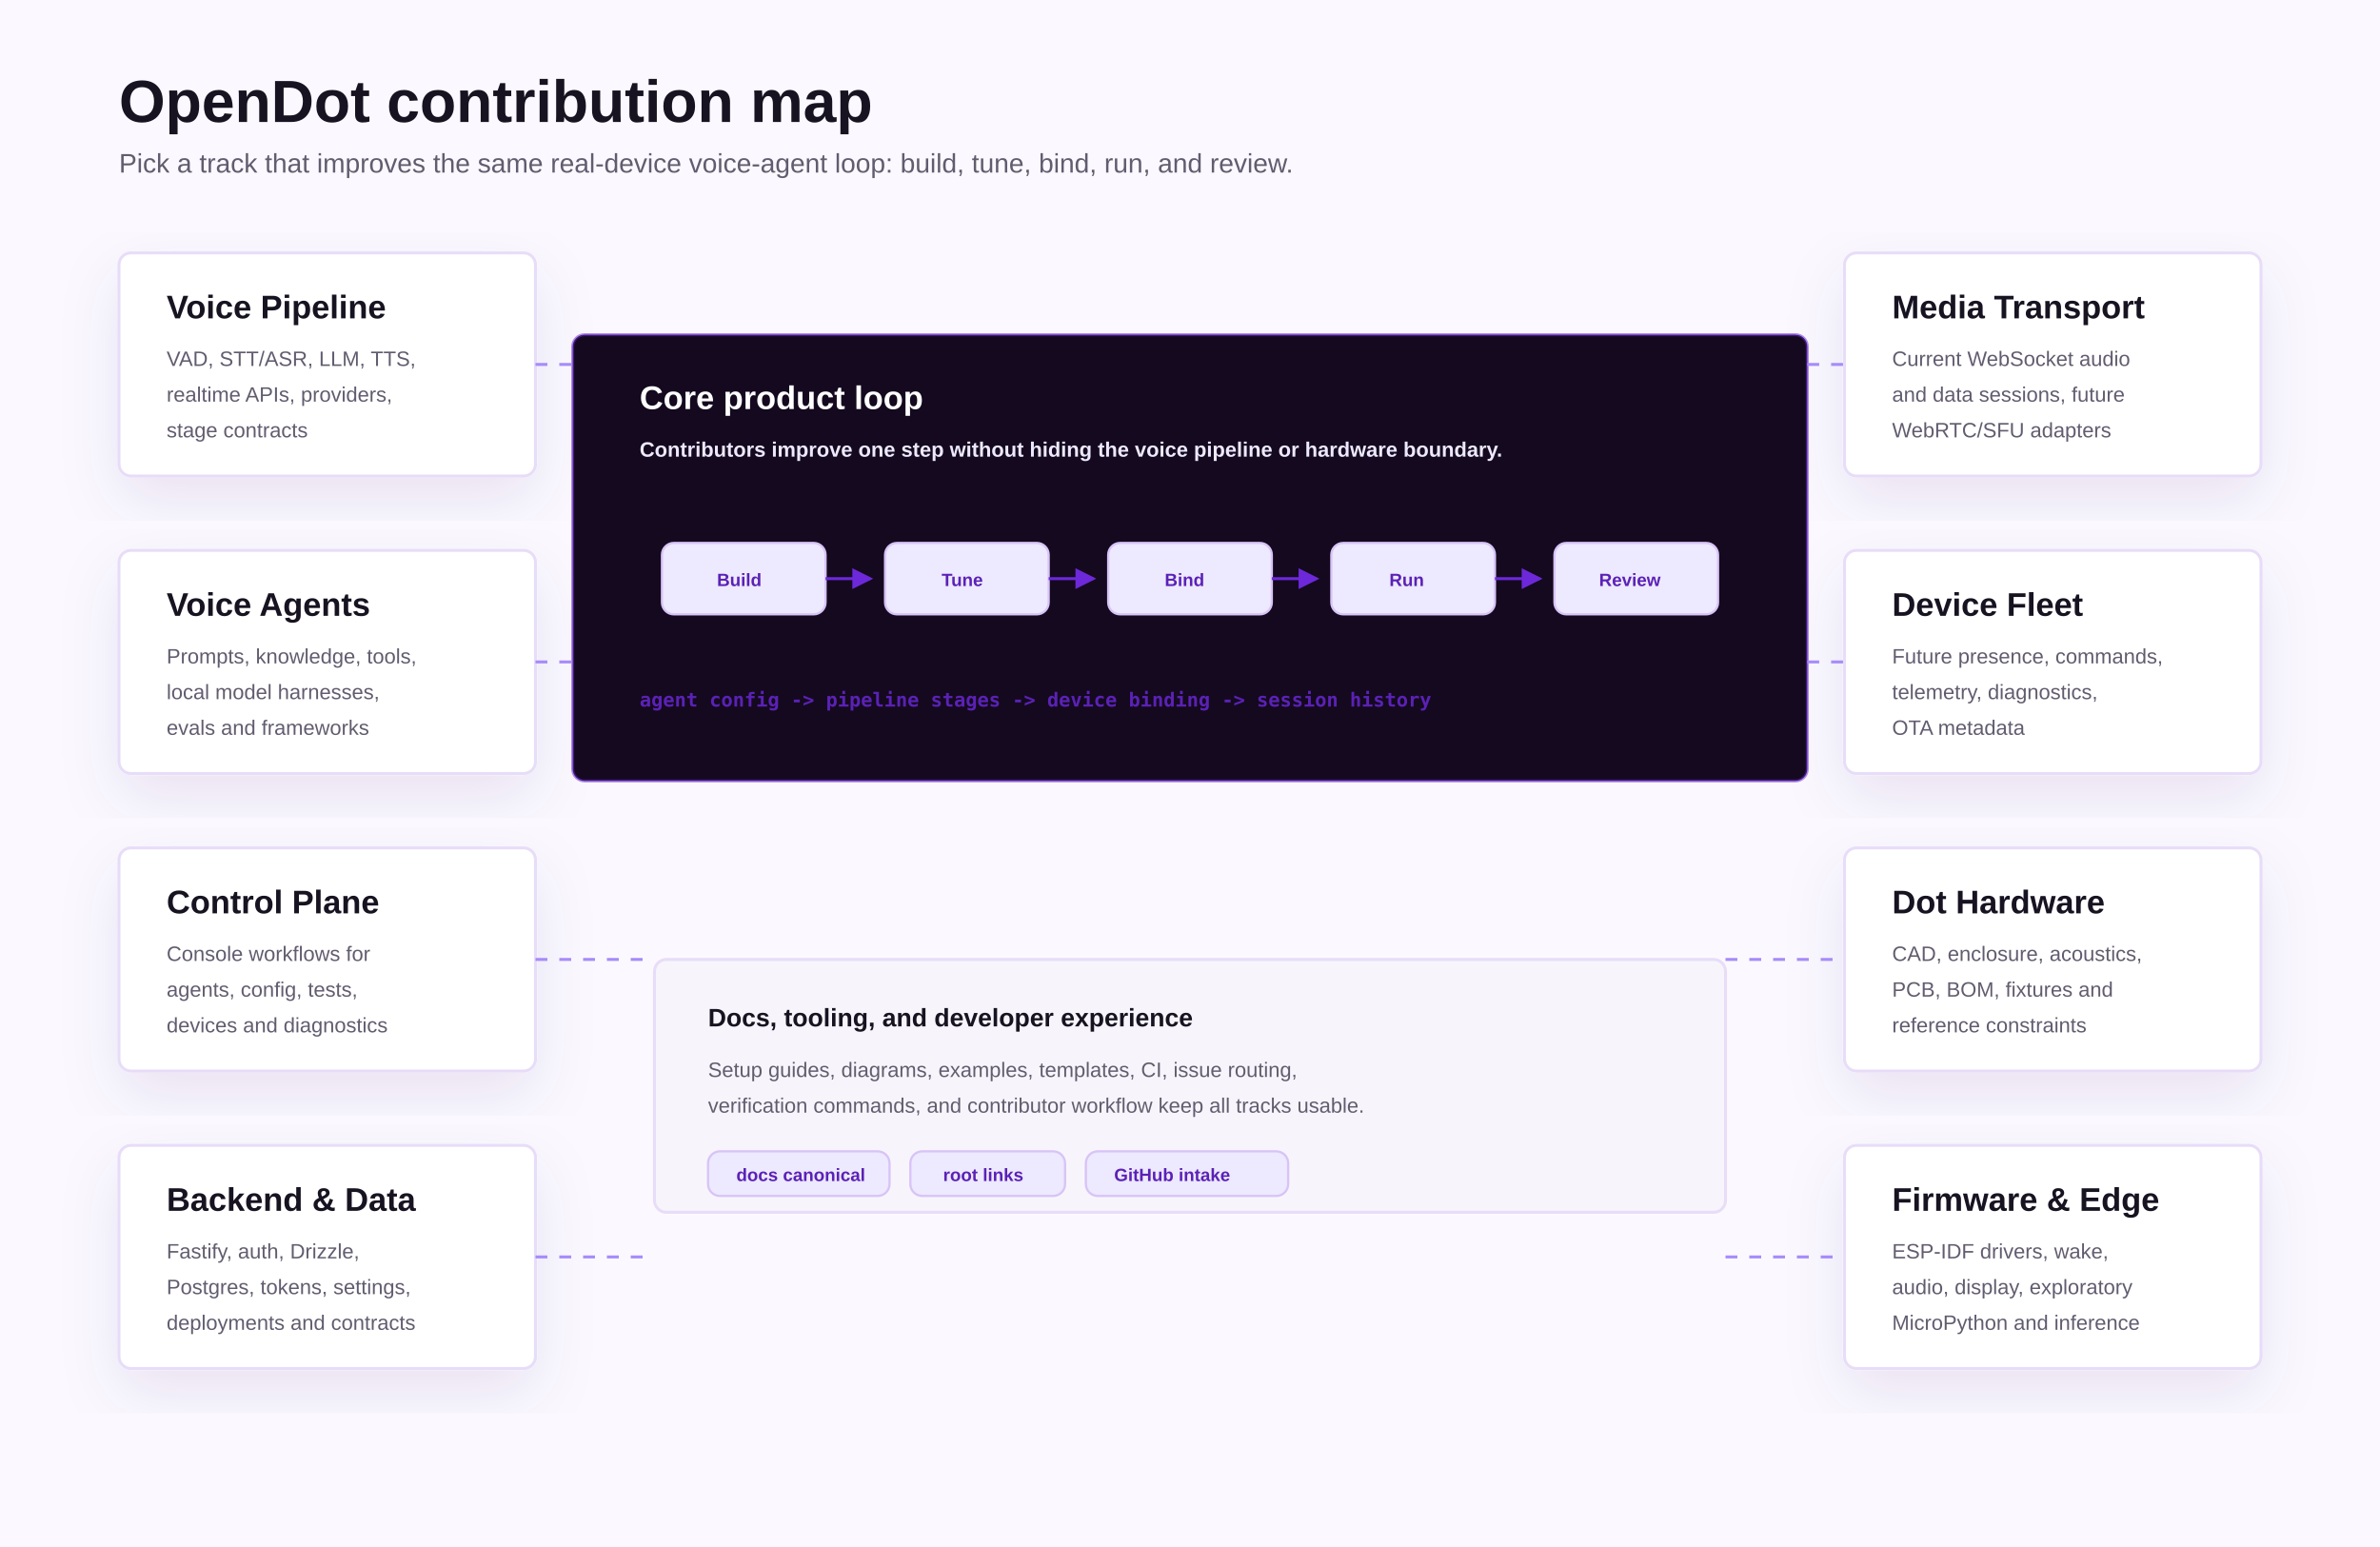
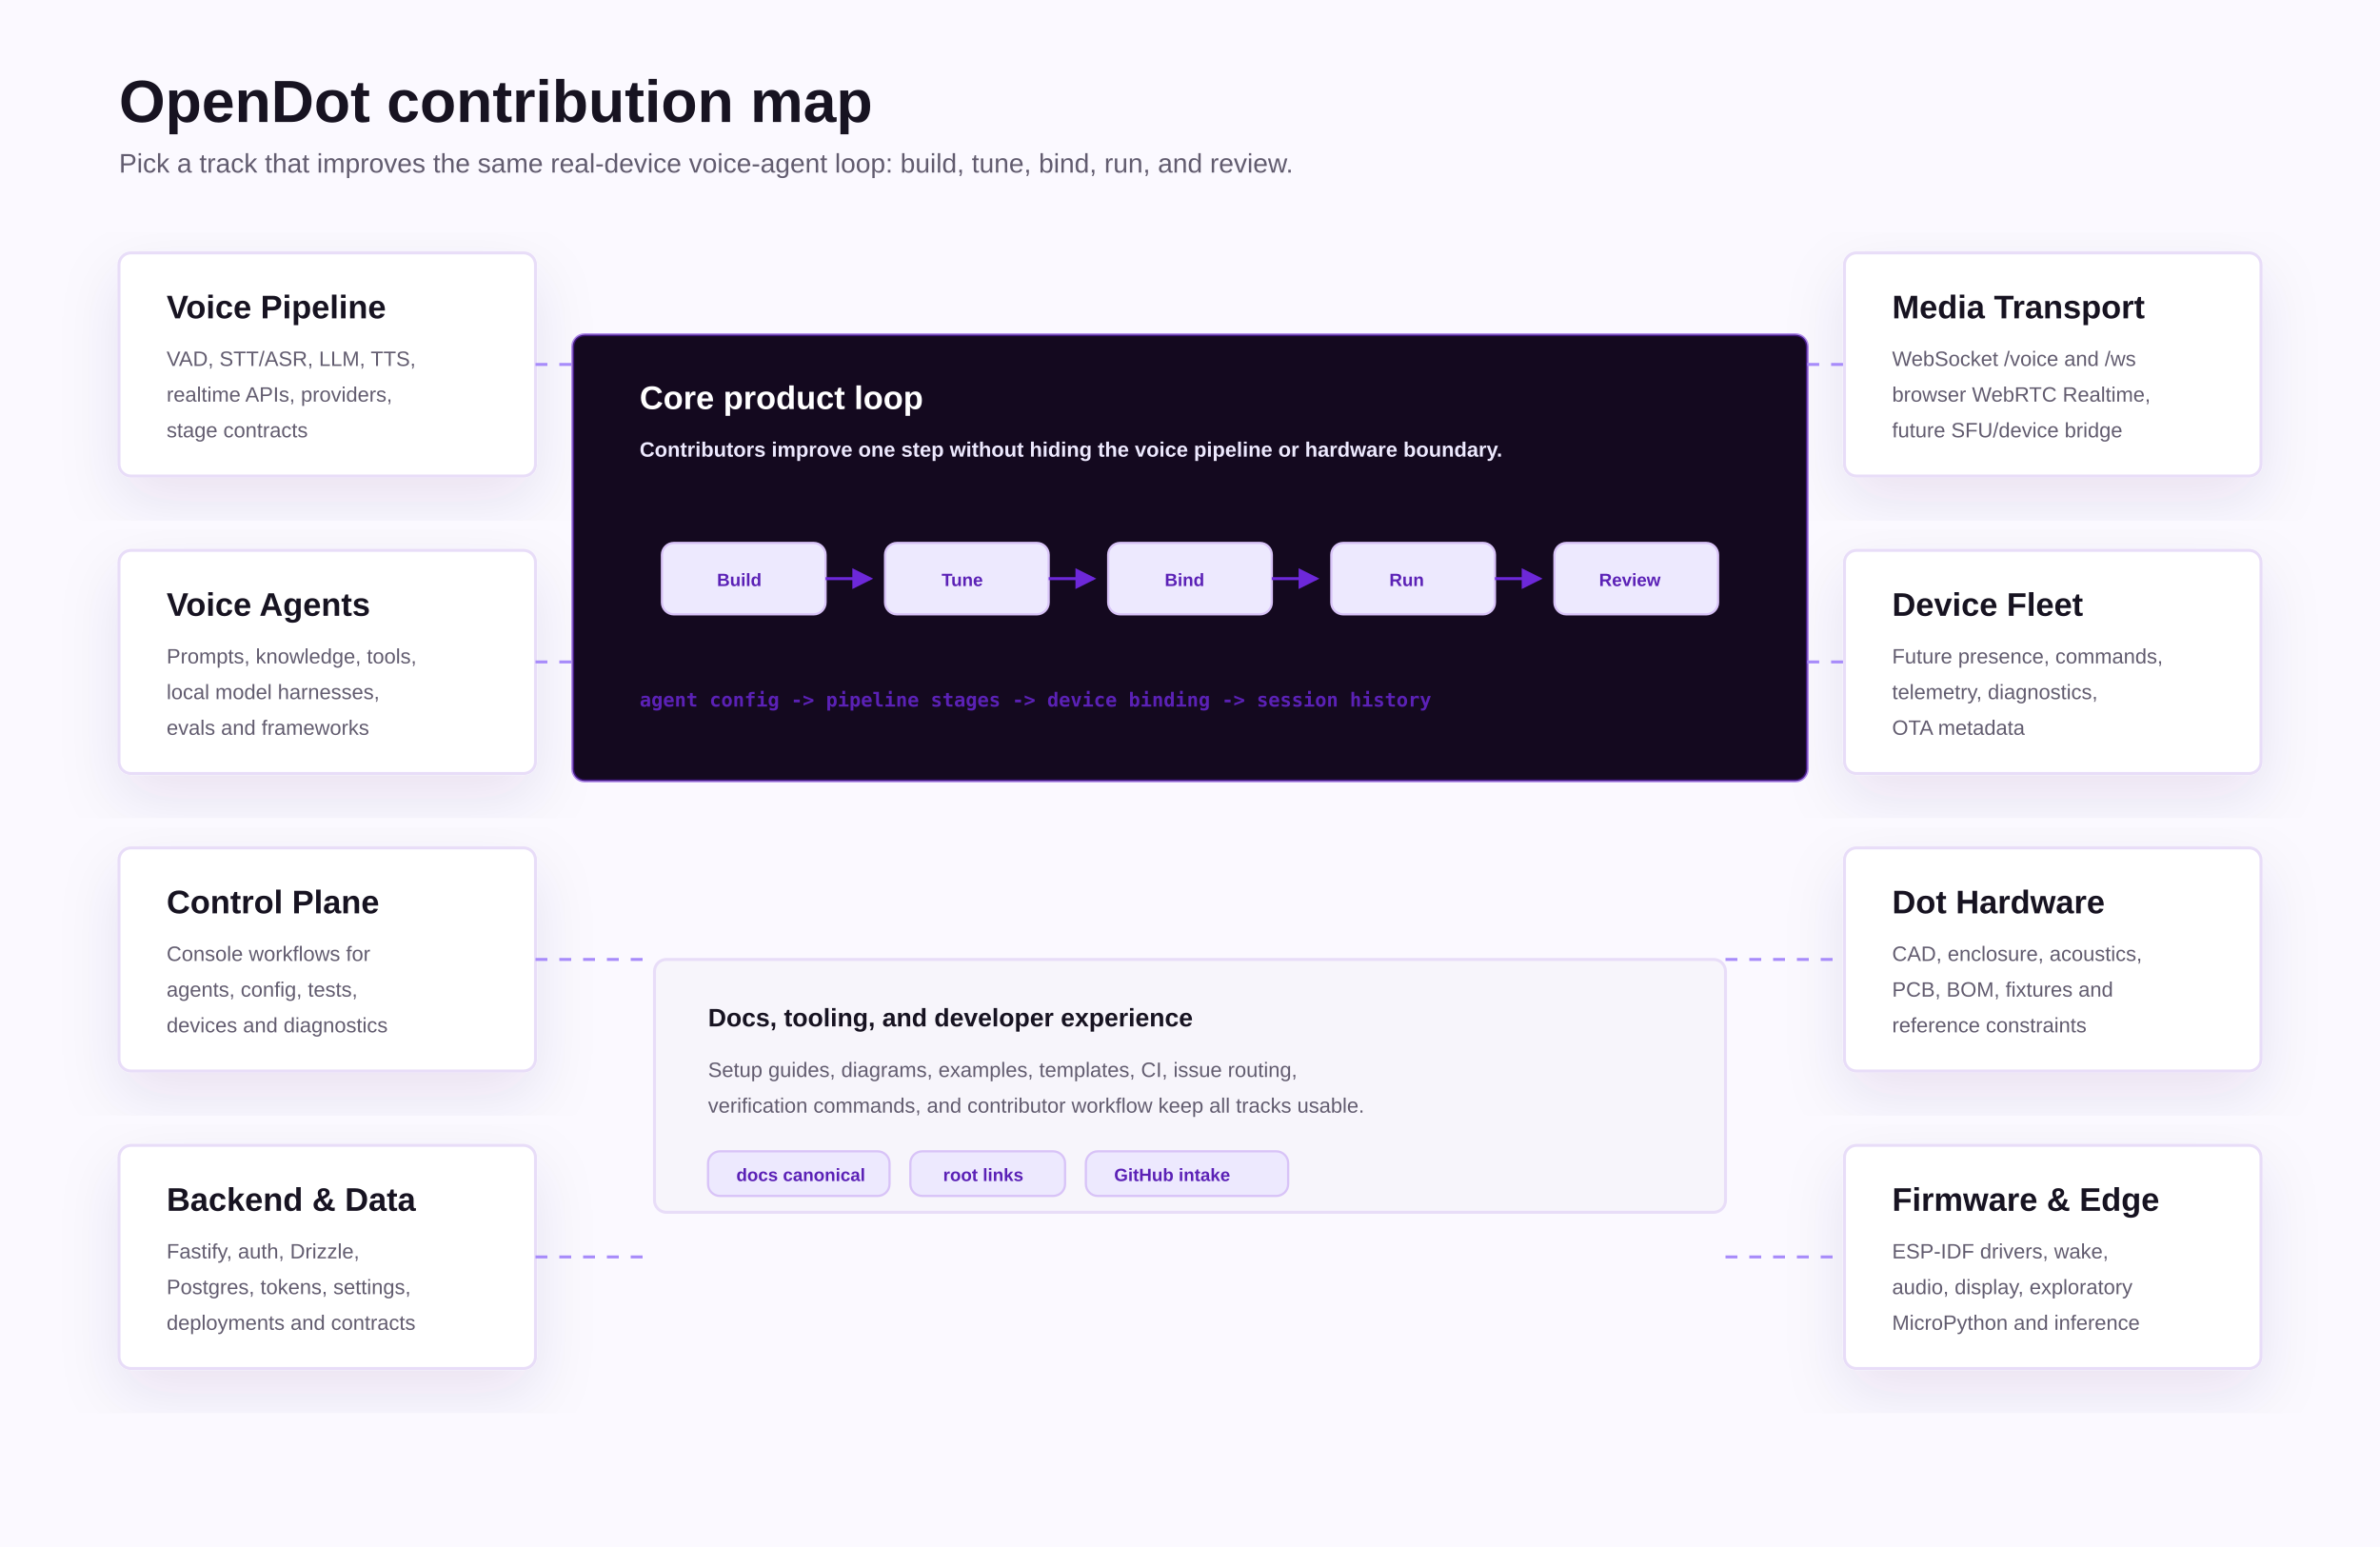
<svg xmlns="http://www.w3.org/2000/svg" width="1600" height="1040" viewBox="0 0 1600 1040" fill="none" role="img" aria-labelledby="contribution-map-title contribution-map-desc">
  <defs>
    <marker id="arrow" markerWidth="7" markerHeight="7" refX="6" refY="3.5" orient="auto" markerUnits="strokeWidth">
      <path d="M0 0L7 3.5L0 7Z" fill="#6d28d9" />
    </marker>
    <filter id="soft-shadow" x="-20%" y="-20%" width="140%" height="140%">
      <feDropShadow dx="0" dy="16" stdDeviation="20" flood-color="#2e1065" flood-opacity="0.09" />
    </filter>
    <style>
      .bg { fill: #fbf9ff; }
      .panel { fill: #fff; stroke: #e8ddf8; stroke-width: 2; filter: url(#soft-shadow); }
      .panel-soft { fill: #f7f5fb; stroke: #e8ddf8; stroke-width: 2; }
      .dark { fill: #14091f; stroke: #6d28d9; stroke-opacity: .52; stroke-width: 2; }
      .title { font-family: Manrope, Arial, sans-serif; font-size: 40px; font-weight: 800; fill: #171321; }
      .subtitle { font-family: Manrope, Arial, sans-serif; font-size: 18px; font-weight: 500; fill: #625c6f; }
      .label { font-family: Manrope, Arial, sans-serif; font-size: 22px; font-weight: 800; fill: #171321; }
      .small-label { font-family: Manrope, Arial, sans-serif; font-size: 17px; font-weight: 800; fill: #171321; }
      .body { font-family: Manrope, Arial, sans-serif; font-size: 14px; font-weight: 500; fill: #625c6f; }
      .dark-label { font-family: Manrope, Arial, sans-serif; font-size: 22px; font-weight: 800; fill: #fff; }
      .dark-body { font-family: Manrope, Arial, sans-serif; font-size: 14px; font-weight: 600; fill: #ede9fe; }
      .chip { fill: #ede9fe; stroke: #d8c3f7; stroke-width: 1.5; }
      .chip-text { font-family: Manrope, Arial, sans-serif; font-size: 12px; font-weight: 800; fill: #5b21b6; }
      .line { stroke: #6d28d9; stroke-width: 2; marker-end: url(#arrow); }
      .line-soft { stroke: #a78bfa; stroke-width: 2; stroke-dasharray: 8 8; }
      .mono { font-family: SFMono-Regular, Consolas, monospace; font-size: 13px; font-weight: 700; fill: #5b21b6; }
    </style>
  </defs>
  <rect class="bg" width="1600" height="1040" />
  <text class="title" x="80" y="82">OpenDot contribution map</text>
  <text class="subtitle" x="80" y="116">Pick a track that improves the same real-device voice-agent loop: build, tune, bind, run, and review.</text>
  <rect class="dark" x="385" y="225" width="830" height="300" rx="8" />
  <text class="dark-label" x="430" y="275">Core product loop</text>
  <text class="dark-body" x="430" y="307">Contributors improve one step without hiding the voice pipeline or hardware boundary.</text>
  <rect class="chip" x="445" y="365" width="110" height="48" rx="8" />
  <text class="chip-text" x="482" y="394">Build</text>
  <rect class="chip" x="595" y="365" width="110" height="48" rx="8" />
  <text class="chip-text" x="633" y="394">Tune</text>
  <rect class="chip" x="745" y="365" width="110" height="48" rx="8" />
  <text class="chip-text" x="783" y="394">Bind</text>
  <rect class="chip" x="895" y="365" width="110" height="48" rx="8" />
  <text class="chip-text" x="934" y="394">Run</text>
  <rect class="chip" x="1045" y="365" width="110" height="48" rx="8" />
  <text class="chip-text" x="1075" y="394">Review</text>
  <path class="line" d="M555 389H585" />
  <path class="line" d="M705 389H735" />
  <path class="line" d="M855 389H885" />
  <path class="line" d="M1005 389H1035" />
  <text class="mono" x="430" y="475">agent config -&gt; pipeline stages -&gt; device binding -&gt; session history</text>
  <rect class="panel" x="80" y="170" width="280" height="150" rx="8" />
  <text class="label" x="112" y="214">Voice Pipeline</text>
  <text class="body" x="112" y="246">VAD, STT/ASR, LLM, TTS,</text>
  <text class="body" x="112" y="270">realtime APIs, providers,</text>
  <text class="body" x="112" y="294">stage contracts</text>
  <rect class="panel" x="80" y="370" width="280" height="150" rx="8" />
  <text class="label" x="112" y="414">Voice Agents</text>
  <text class="body" x="112" y="446">Prompts, knowledge, tools,</text>
  <text class="body" x="112" y="470">local model harnesses,</text>
  <text class="body" x="112" y="494">evals and frameworks</text>
  <rect class="panel" x="80" y="570" width="280" height="150" rx="8" />
  <text class="label" x="112" y="614">Control Plane</text>
  <text class="body" x="112" y="646">Console workflows for</text>
  <text class="body" x="112" y="670">agents, config, tests,</text>
  <text class="body" x="112" y="694">devices and diagnostics</text>
  <rect class="panel" x="80" y="770" width="280" height="150" rx="8" />
  <text class="label" x="112" y="814">Backend &amp; Data</text>
  <text class="body" x="112" y="846">Fastify, auth, Drizzle,</text>
  <text class="body" x="112" y="870">Postgres, tokens, settings,</text>
  <text class="body" x="112" y="894">deployments and contracts</text>
  <rect class="panel" x="1240" y="170" width="280" height="150" rx="8" />
  <text class="label" x="1272" y="214">Media Transport</text>
-   <text class="body" x="1272" y="246">Current WebSocket audio</text>
-   <text class="body" x="1272" y="270">and data sessions, future</text>
-   <text class="body" x="1272" y="294">WebRTC/SFU adapters</text>
+   <text class="body" x="1272" y="246">WebSocket /voice and /ws</text>
+   <text class="body" x="1272" y="270">browser WebRTC Realtime,</text>
+   <text class="body" x="1272" y="294">future SFU/device bridge</text>
  <rect class="panel" x="1240" y="370" width="280" height="150" rx="8" />
  <text class="label" x="1272" y="414">Device Fleet</text>
  <text class="body" x="1272" y="446">Future presence, commands,</text>
  <text class="body" x="1272" y="470">telemetry, diagnostics,</text>
  <text class="body" x="1272" y="494">OTA metadata</text>
  <rect class="panel" x="1240" y="570" width="280" height="150" rx="8" />
  <text class="label" x="1272" y="614">Dot Hardware</text>
  <text class="body" x="1272" y="646">CAD, enclosure, acoustics,</text>
  <text class="body" x="1272" y="670">PCB, BOM, fixtures and</text>
  <text class="body" x="1272" y="694">reference constraints</text>
  <rect class="panel" x="1240" y="770" width="280" height="150" rx="8" />
  <text class="label" x="1272" y="814">Firmware &amp; Edge</text>
  <text class="body" x="1272" y="846">ESP-IDF drivers, wake,</text>
  <text class="body" x="1272" y="870">audio, display, exploratory</text>
  <text class="body" x="1272" y="894">MicroPython and inference</text>
  <rect class="panel-soft" x="440" y="645" width="720" height="170" rx="8" />
  <text class="small-label" x="476" y="690">Docs, tooling, and developer experience</text>
  <text class="body" x="476" y="724">Setup guides, diagrams, examples, templates, CI, issue routing,</text>
  <text class="body" x="476" y="748">verification commands, and contributor workflow keep all tracks usable.</text>
  <rect class="chip" x="476" y="774" width="122" height="30" rx="8" />
  <text class="chip-text" x="495" y="794">docs canonical</text>
  <rect class="chip" x="612" y="774" width="104" height="30" rx="8" />
  <text class="chip-text" x="634" y="794">root links</text>
  <rect class="chip" x="730" y="774" width="136" height="30" rx="8" />
  <text class="chip-text" x="749" y="794">GitHub intake</text>
  <path class="line-soft" d="M360 245H385" />
  <path class="line-soft" d="M360 445H385" />
  <path class="line-soft" d="M360 645H440" />
  <path class="line-soft" d="M360 845H440" />
  <path class="line-soft" d="M1215 245H1240" />
  <path class="line-soft" d="M1215 445H1240" />
  <path class="line-soft" d="M1160 645H1240" />
  <path class="line-soft" d="M1160 845H1240" />
</svg>
